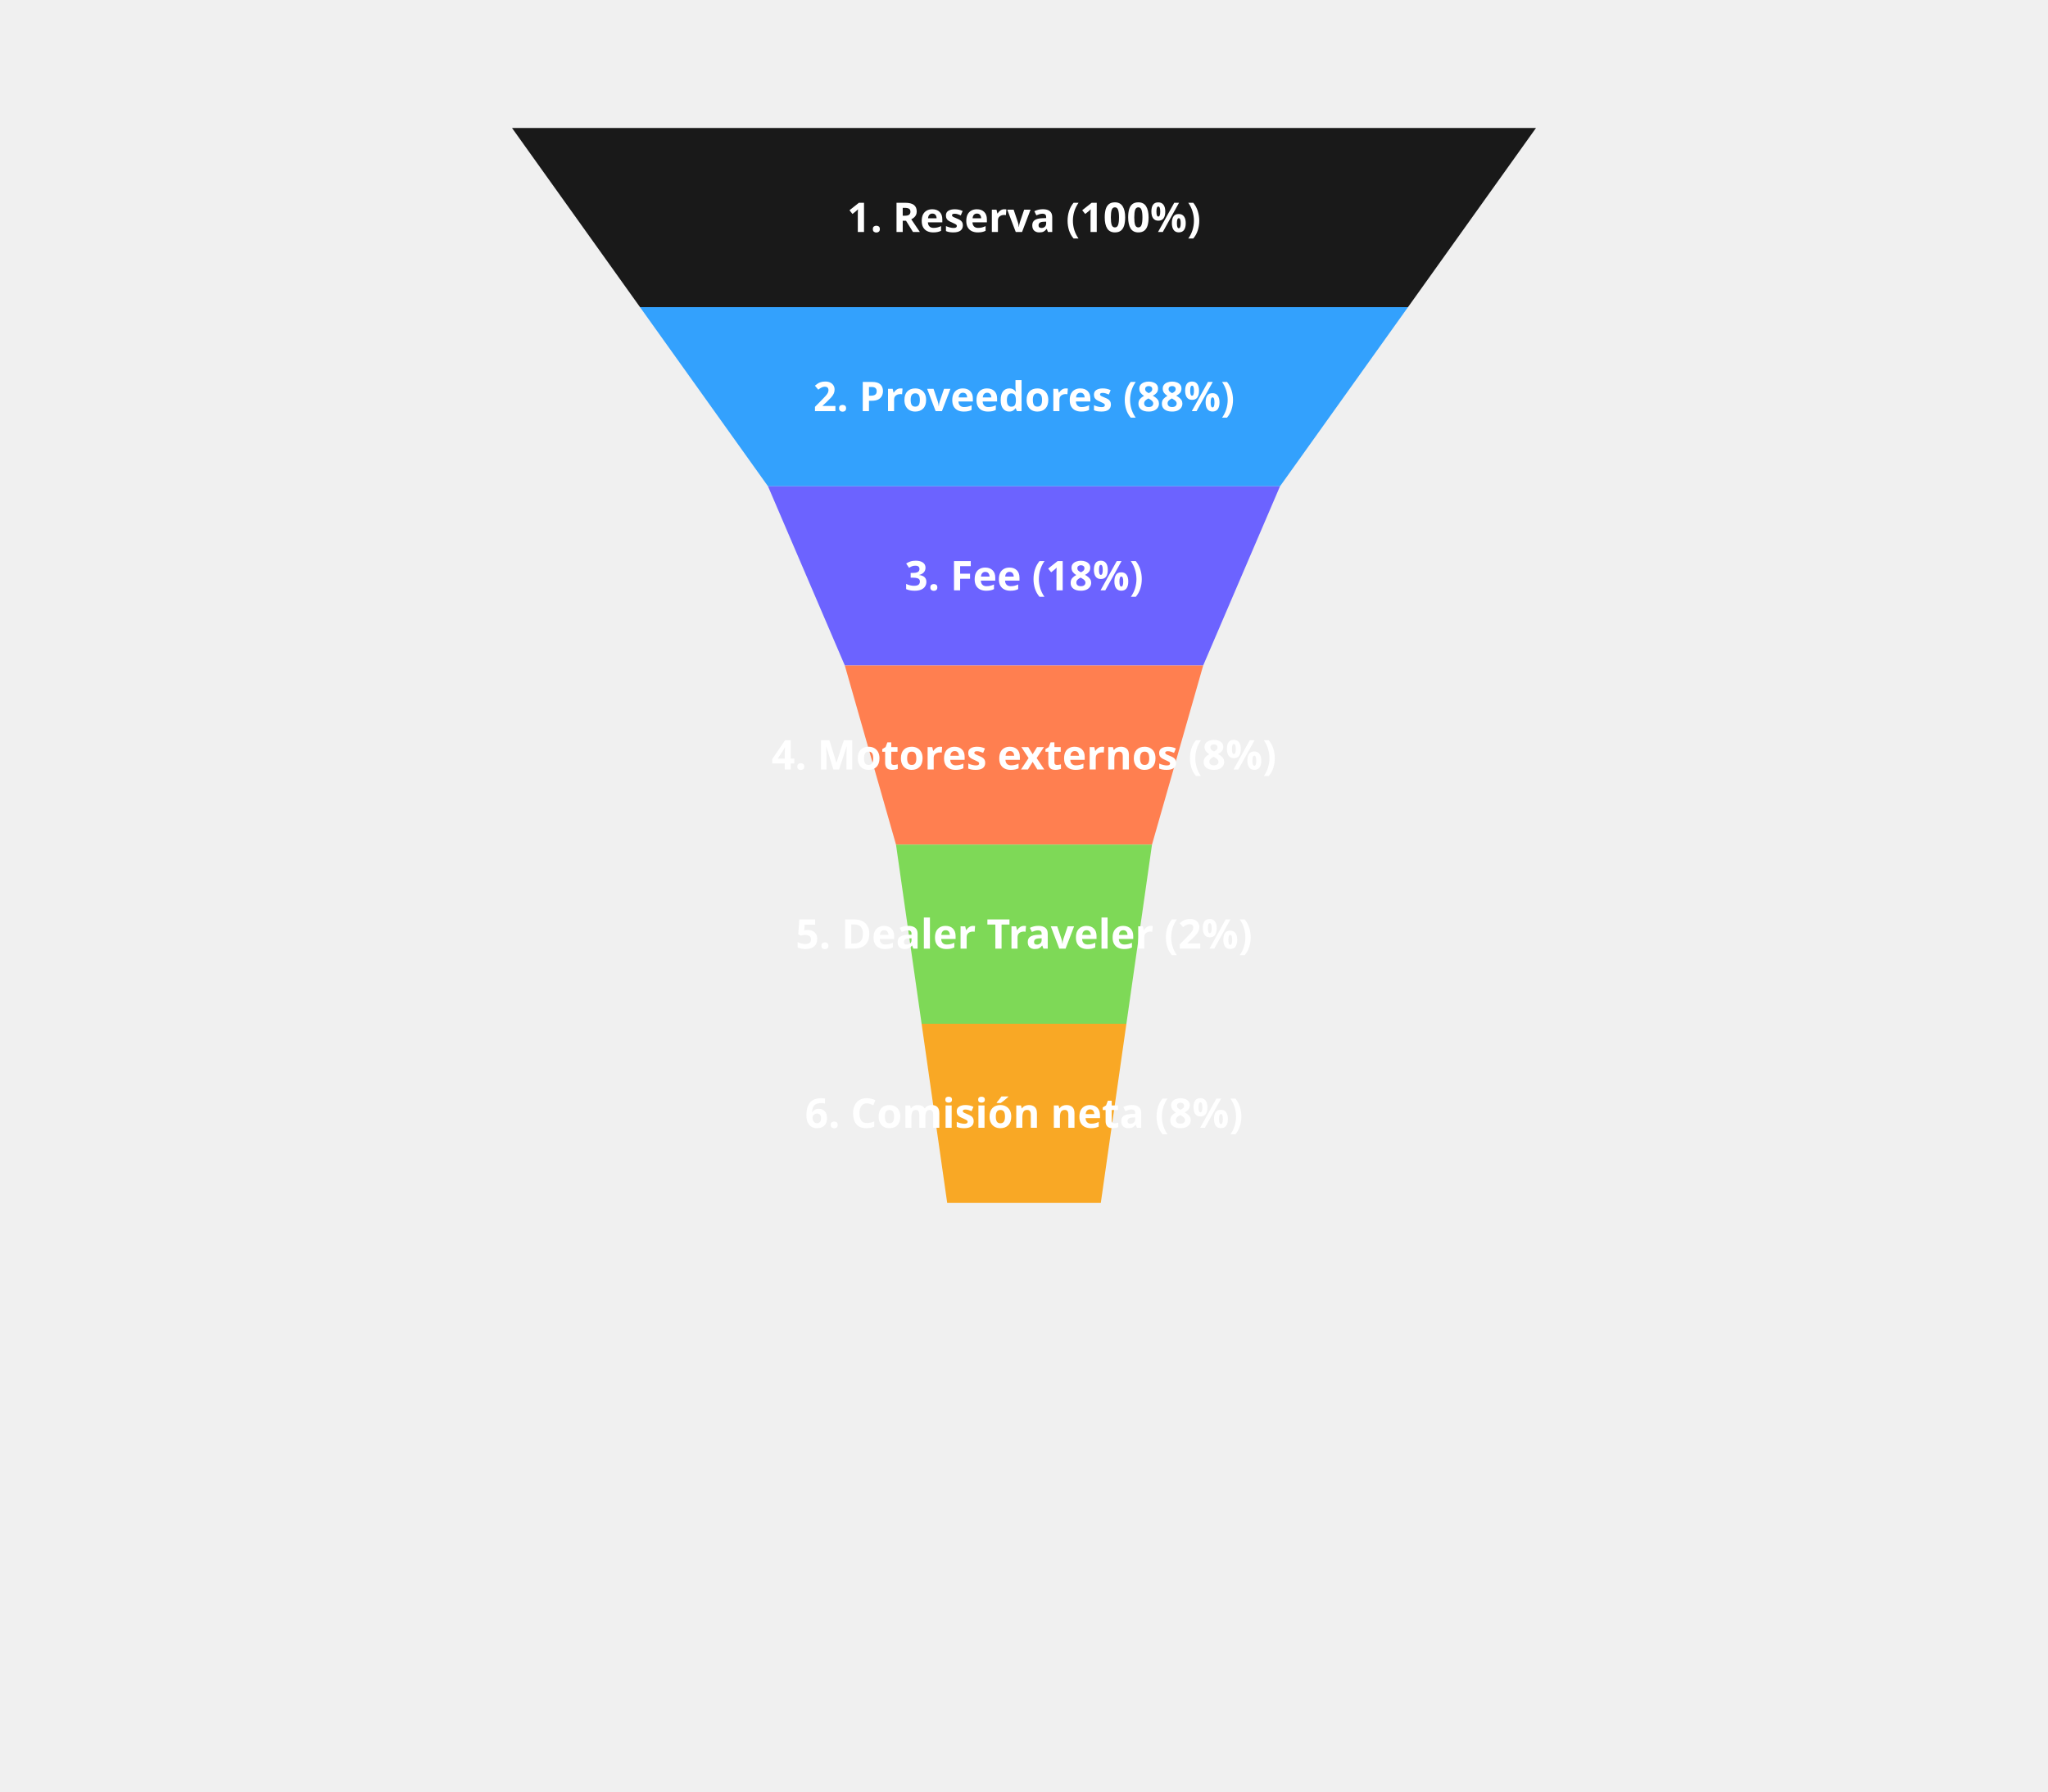
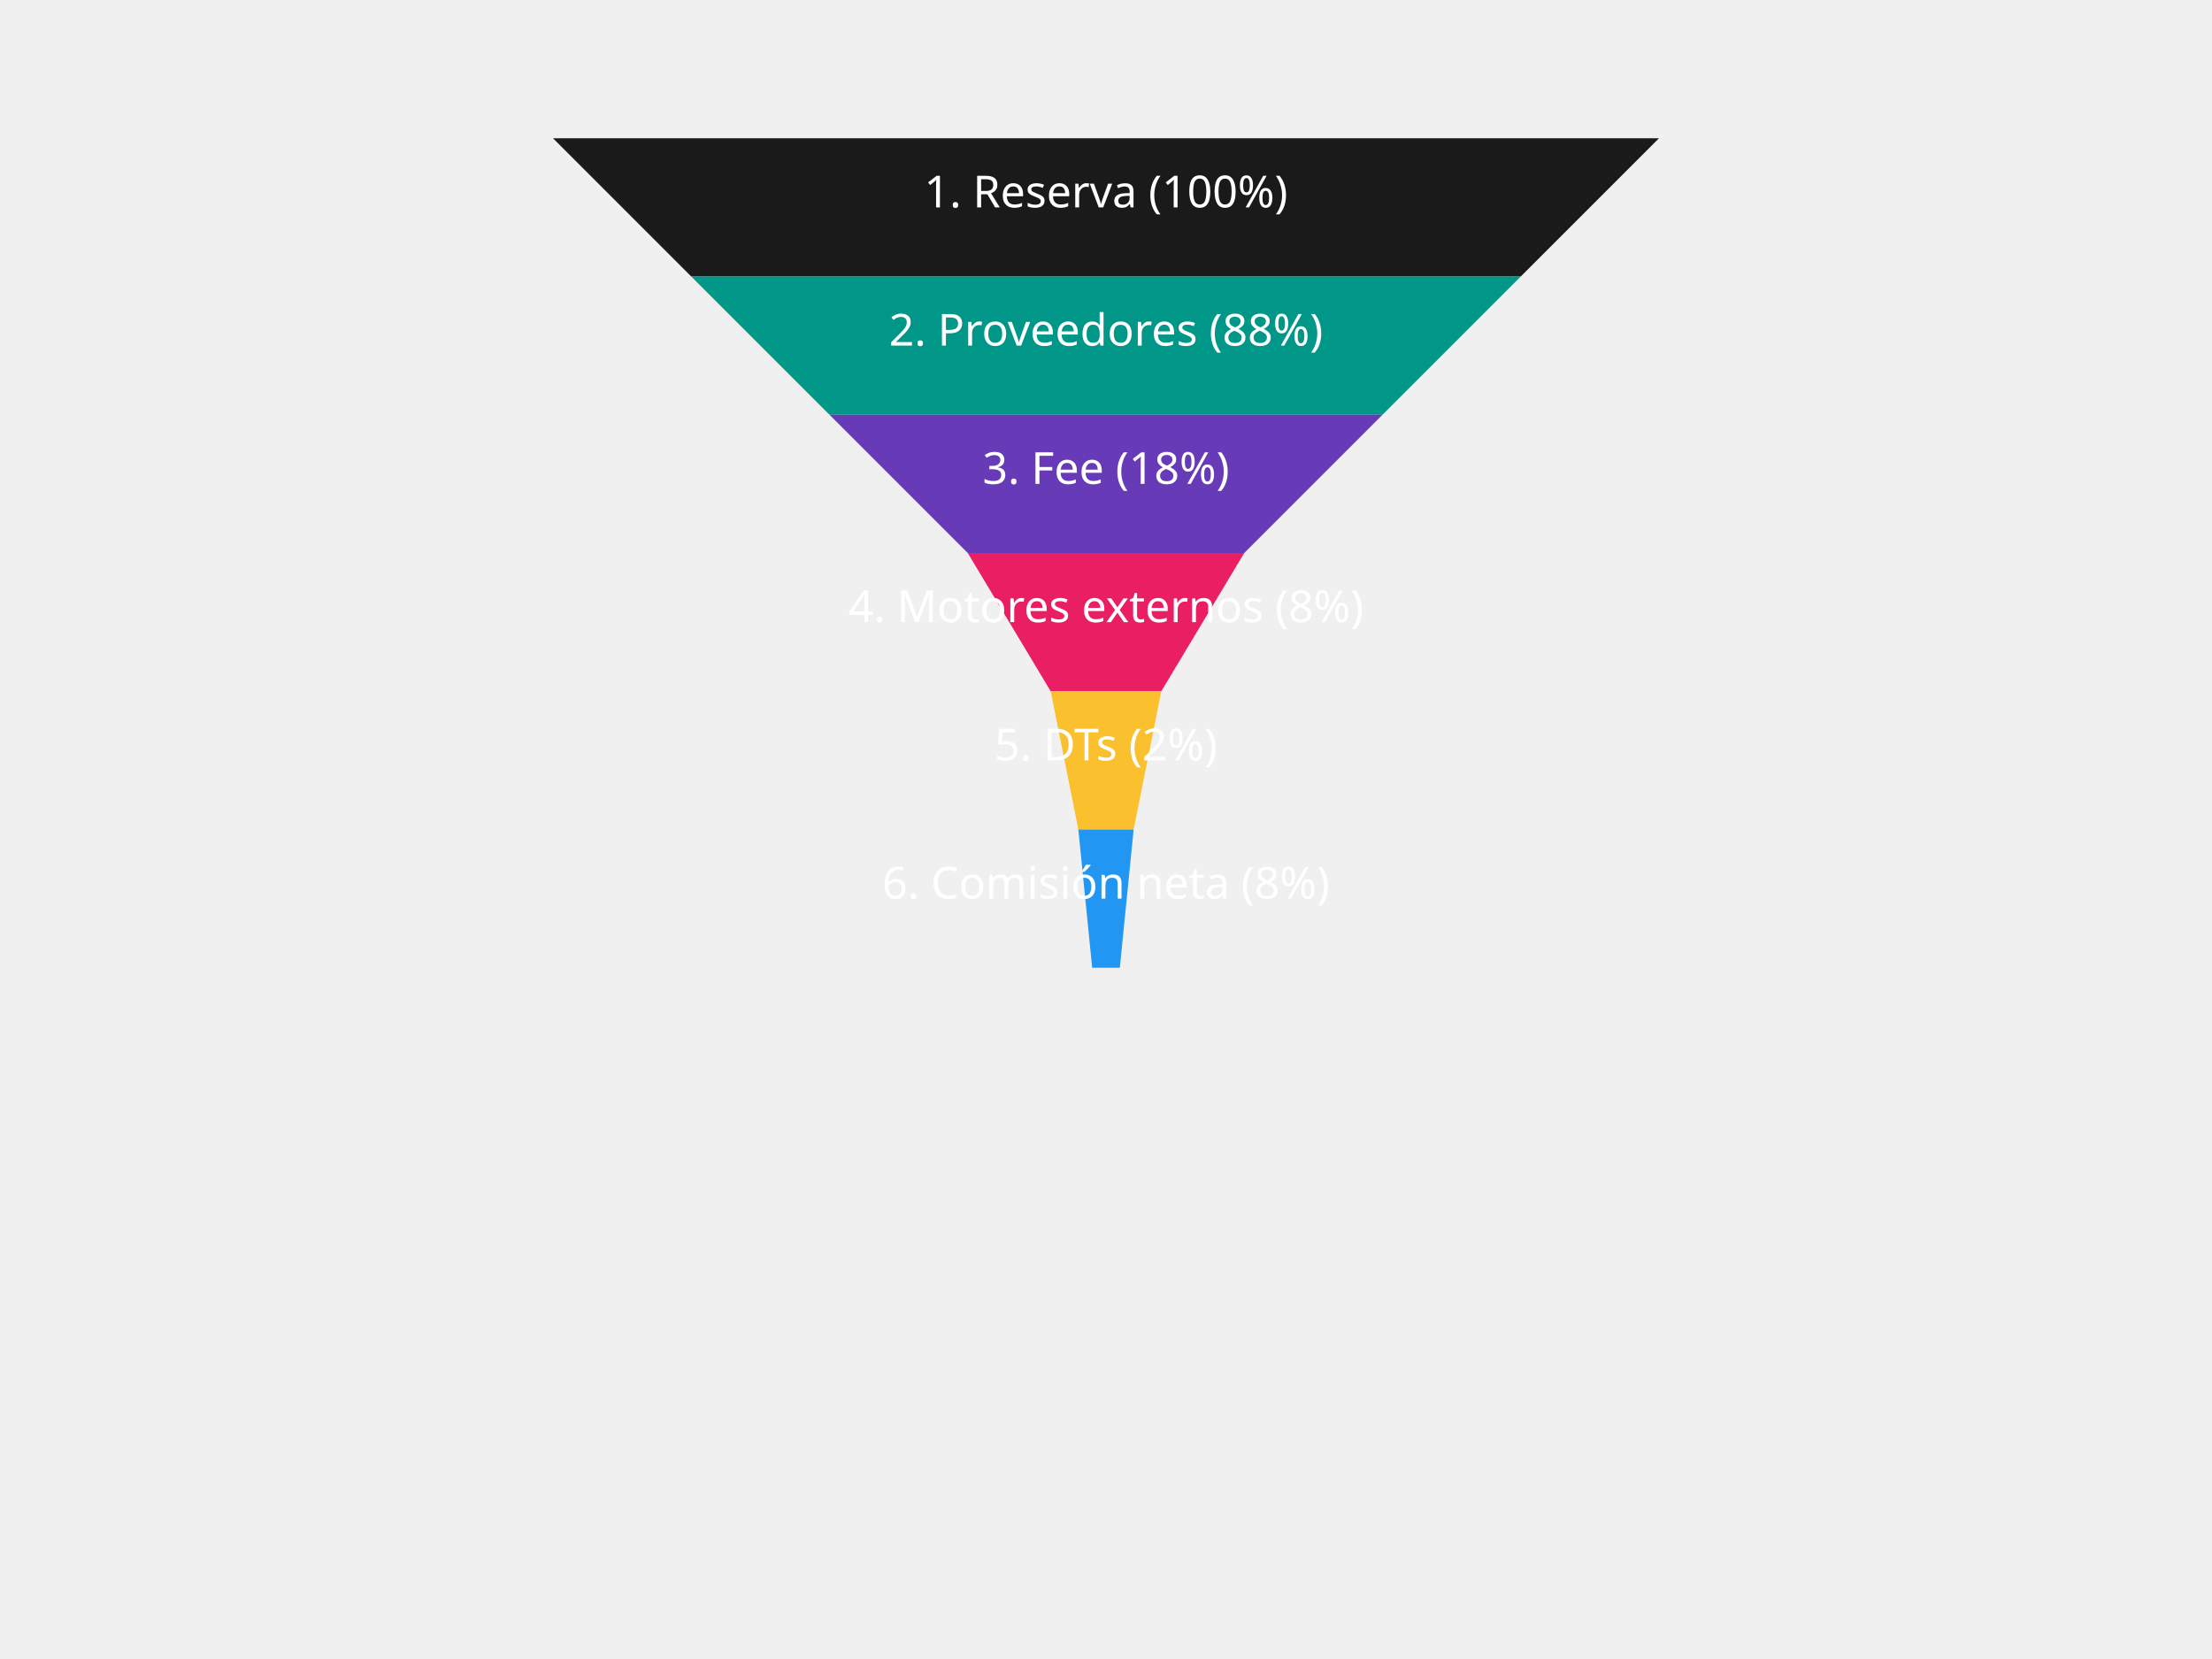
- <svg xmlns="http://www.w3.org/2000/svg" width="800" height="700">
-   <defs>
-     <style>
-       .label {
-         font-family: Mikado, sans-serif;
-         font-size: 16px;
-         fill: white;
-         font-weight: bold;
-         text-anchor: middle;
-         dominant-baseline: middle;
-       }
-     </style>
-   </defs>
-   <polygon points="200,50 600,50 550,120 250,120" fill="#191919" />
-   <text x="400" y="85" class="label">1. Reserva (100%)</text>
-   <polygon points="250,120 550,120 500,190 300,190" fill="#33A1FD" />
-   <text x="400" y="155" class="label">2. Proveedores (88%)</text>
-   <polygon points="300,190 500,190 470,260 330,260" fill="#6C63FF" />
-   <text x="400" y="225" class="label">3. Fee (18%)</text>
-   <polygon points="330,260 470,260 450,330 350,330" fill="#FF7F50" />
-   <text x="400" y="295" class="label">4. Motores externos (8%)</text>
-   <polygon points="350,330 450,330 440,400 360,400" fill="#7ED957" />
-   <text x="400" y="365" class="label">5. Dealer Traveler (2%)</text>
-   <polygon points="360,400 440,400 430,470 370,470" fill="#F9A825" />
-   <text x="400" y="435" class="label">6. Comisión neta (8%)</text>
+ <svg xmlns="http://www.w3.org/2000/svg" width="800" height="600" viewBox="0 0 800 600">
+   <style>
+     .text {
+       font-family: Mikado, sans-serif;
+       font-size: 16px;
+       fill: white;
+       text-anchor: middle;
+       alignment-baseline: middle;
+     }
+   </style>
+   <polygon points="200,50 600,50 550,100 250,100" fill="#1A1A1A" />
+   <text x="400" y="75" class="text">1. Reserva (100%)</text>
+   <polygon points="250,100 550,100 500,150 300,150" fill="#009688" />
+   <text x="400" y="125" class="text">2. Proveedores (88%)</text>
+   <polygon points="300,150 500,150 450,200 350,200" fill="#673AB7" />
+   <text x="400" y="175" class="text">3. Fee (18%)</text>
+   <polygon points="350,200 450,200 420,250 380,250" fill="#E91E63" />
+   <text x="400" y="225" class="text">4. Motores externos (8%)</text>
+   <polygon points="380,250 420,250 410,300 390,300" fill="#FBC02D" />
+   <text x="400" y="275" class="text">5. DTs (2%)</text>
+   <polygon points="390,300 410,300 405,350 395,350" fill="#2196F3" />
+   <text x="400" y="325" class="text">6. Comisión neta (8%)</text>
</svg>
